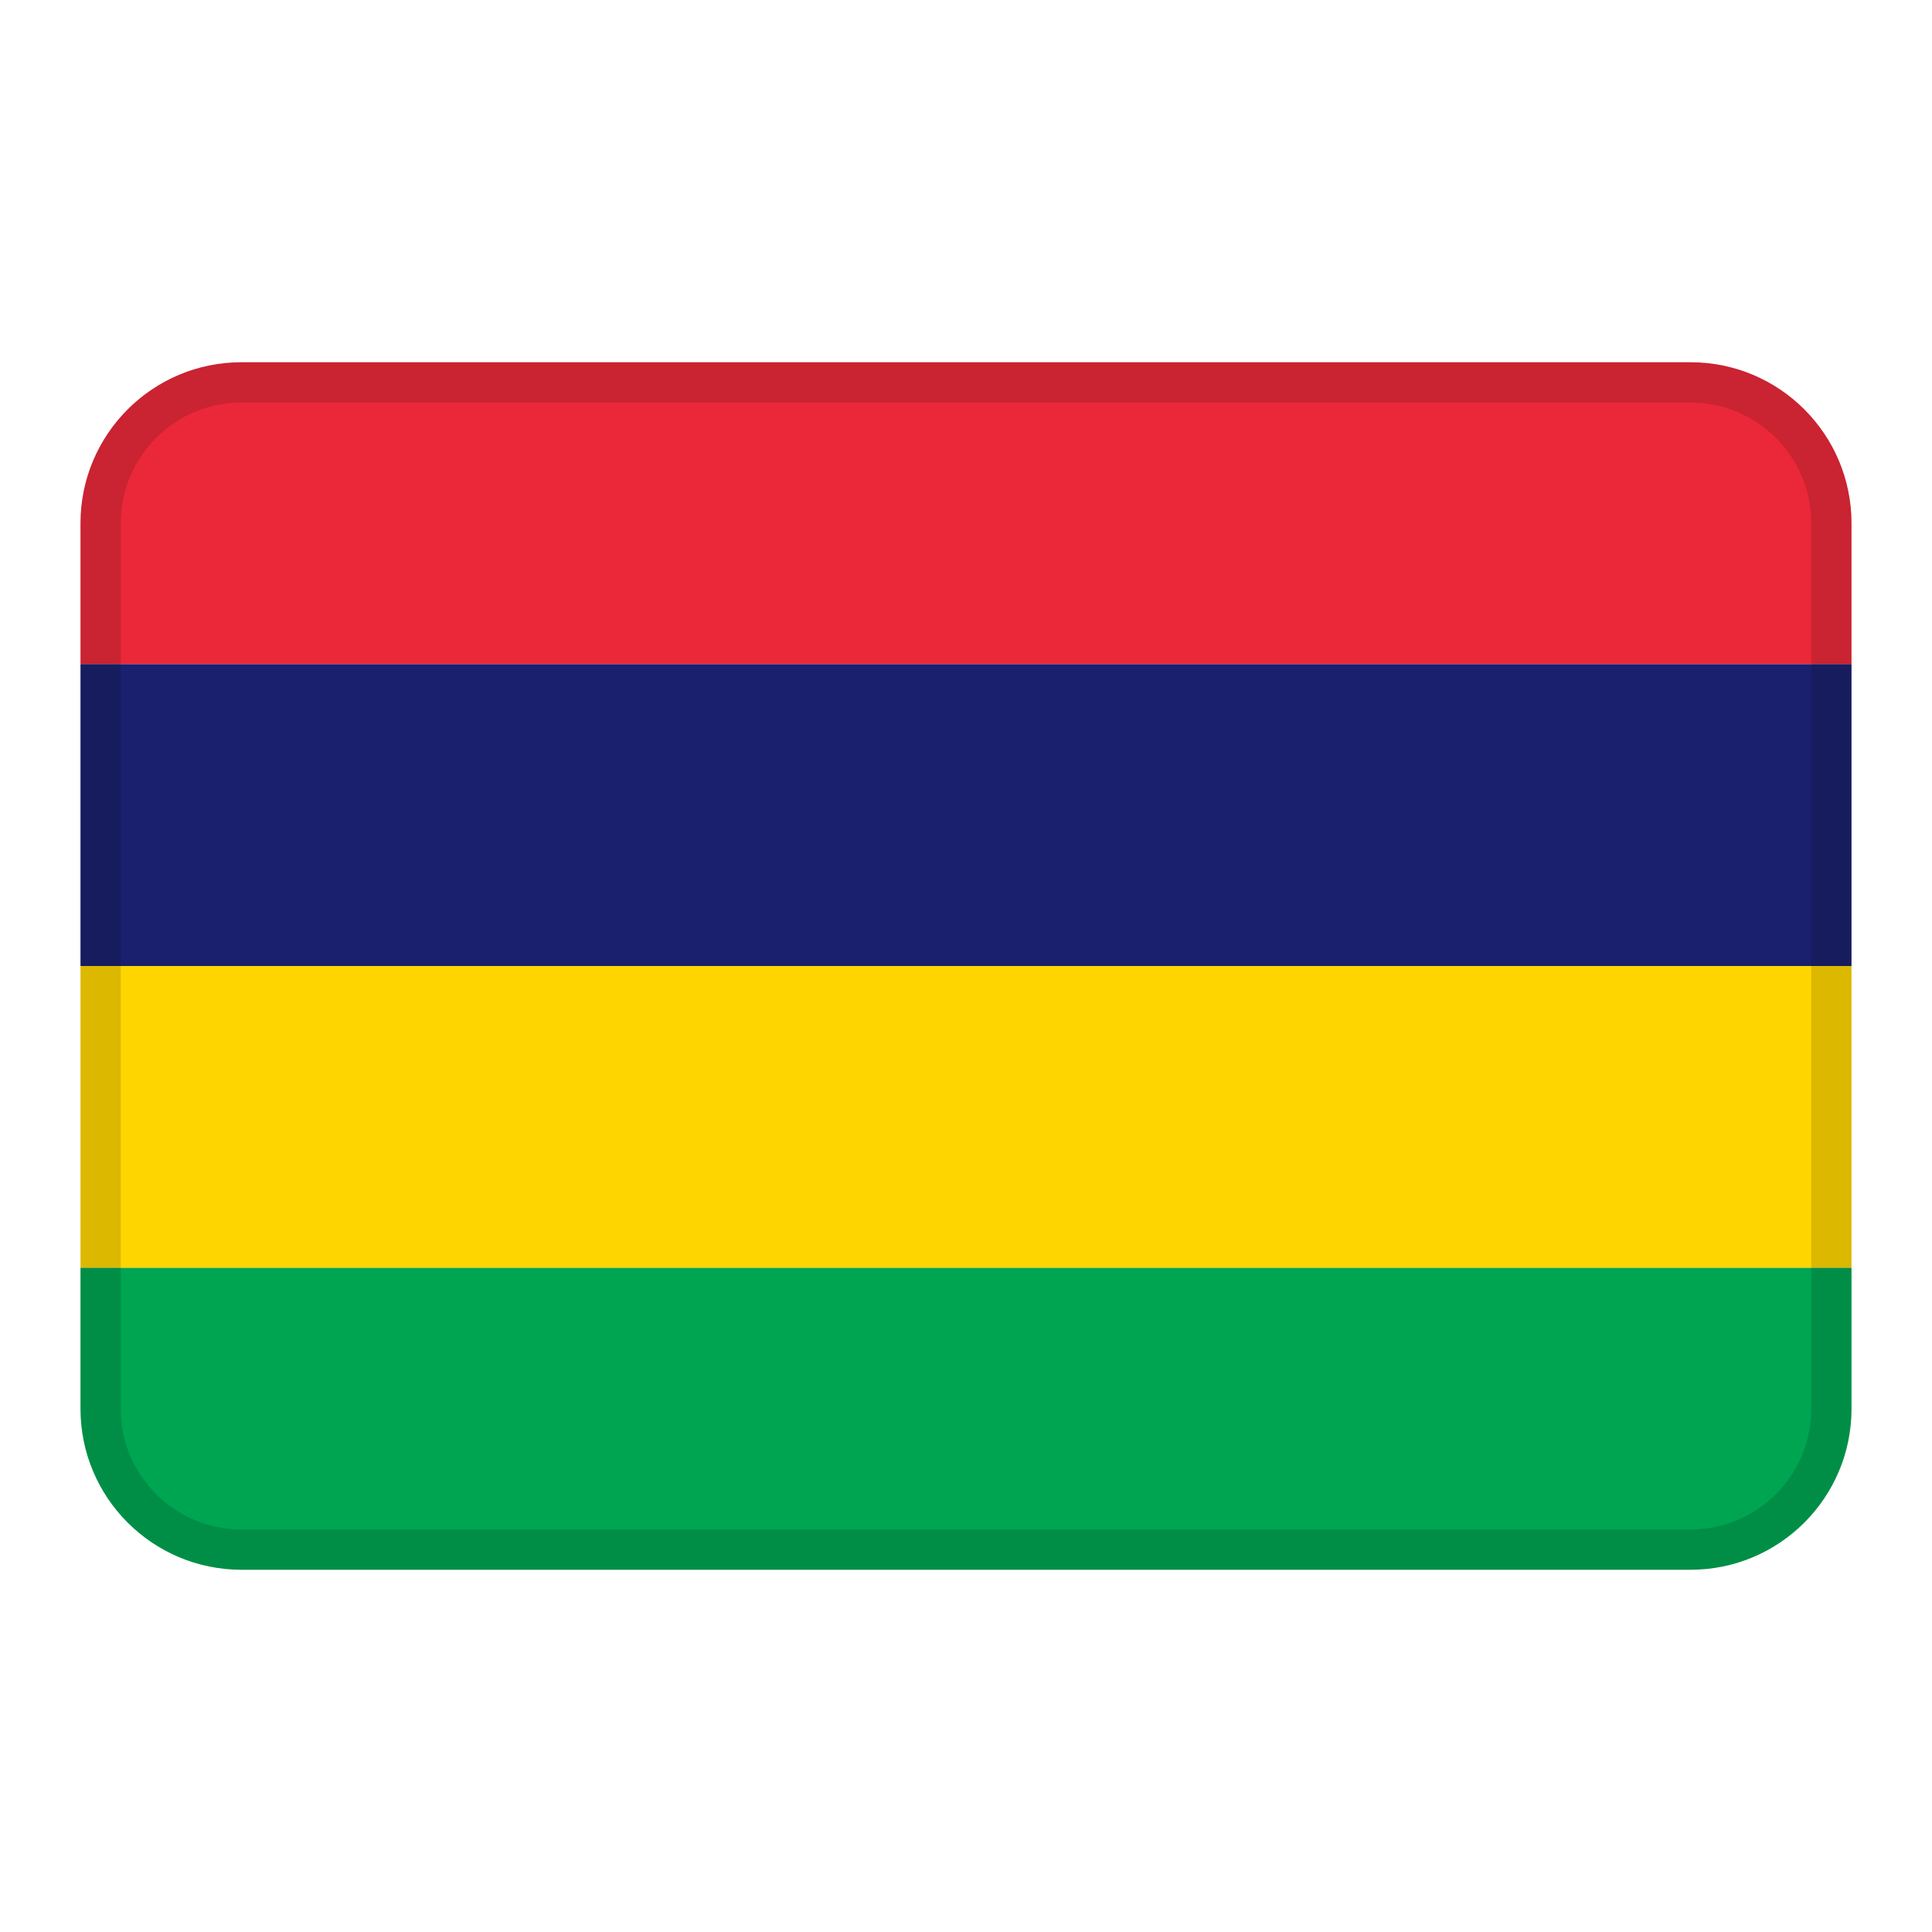
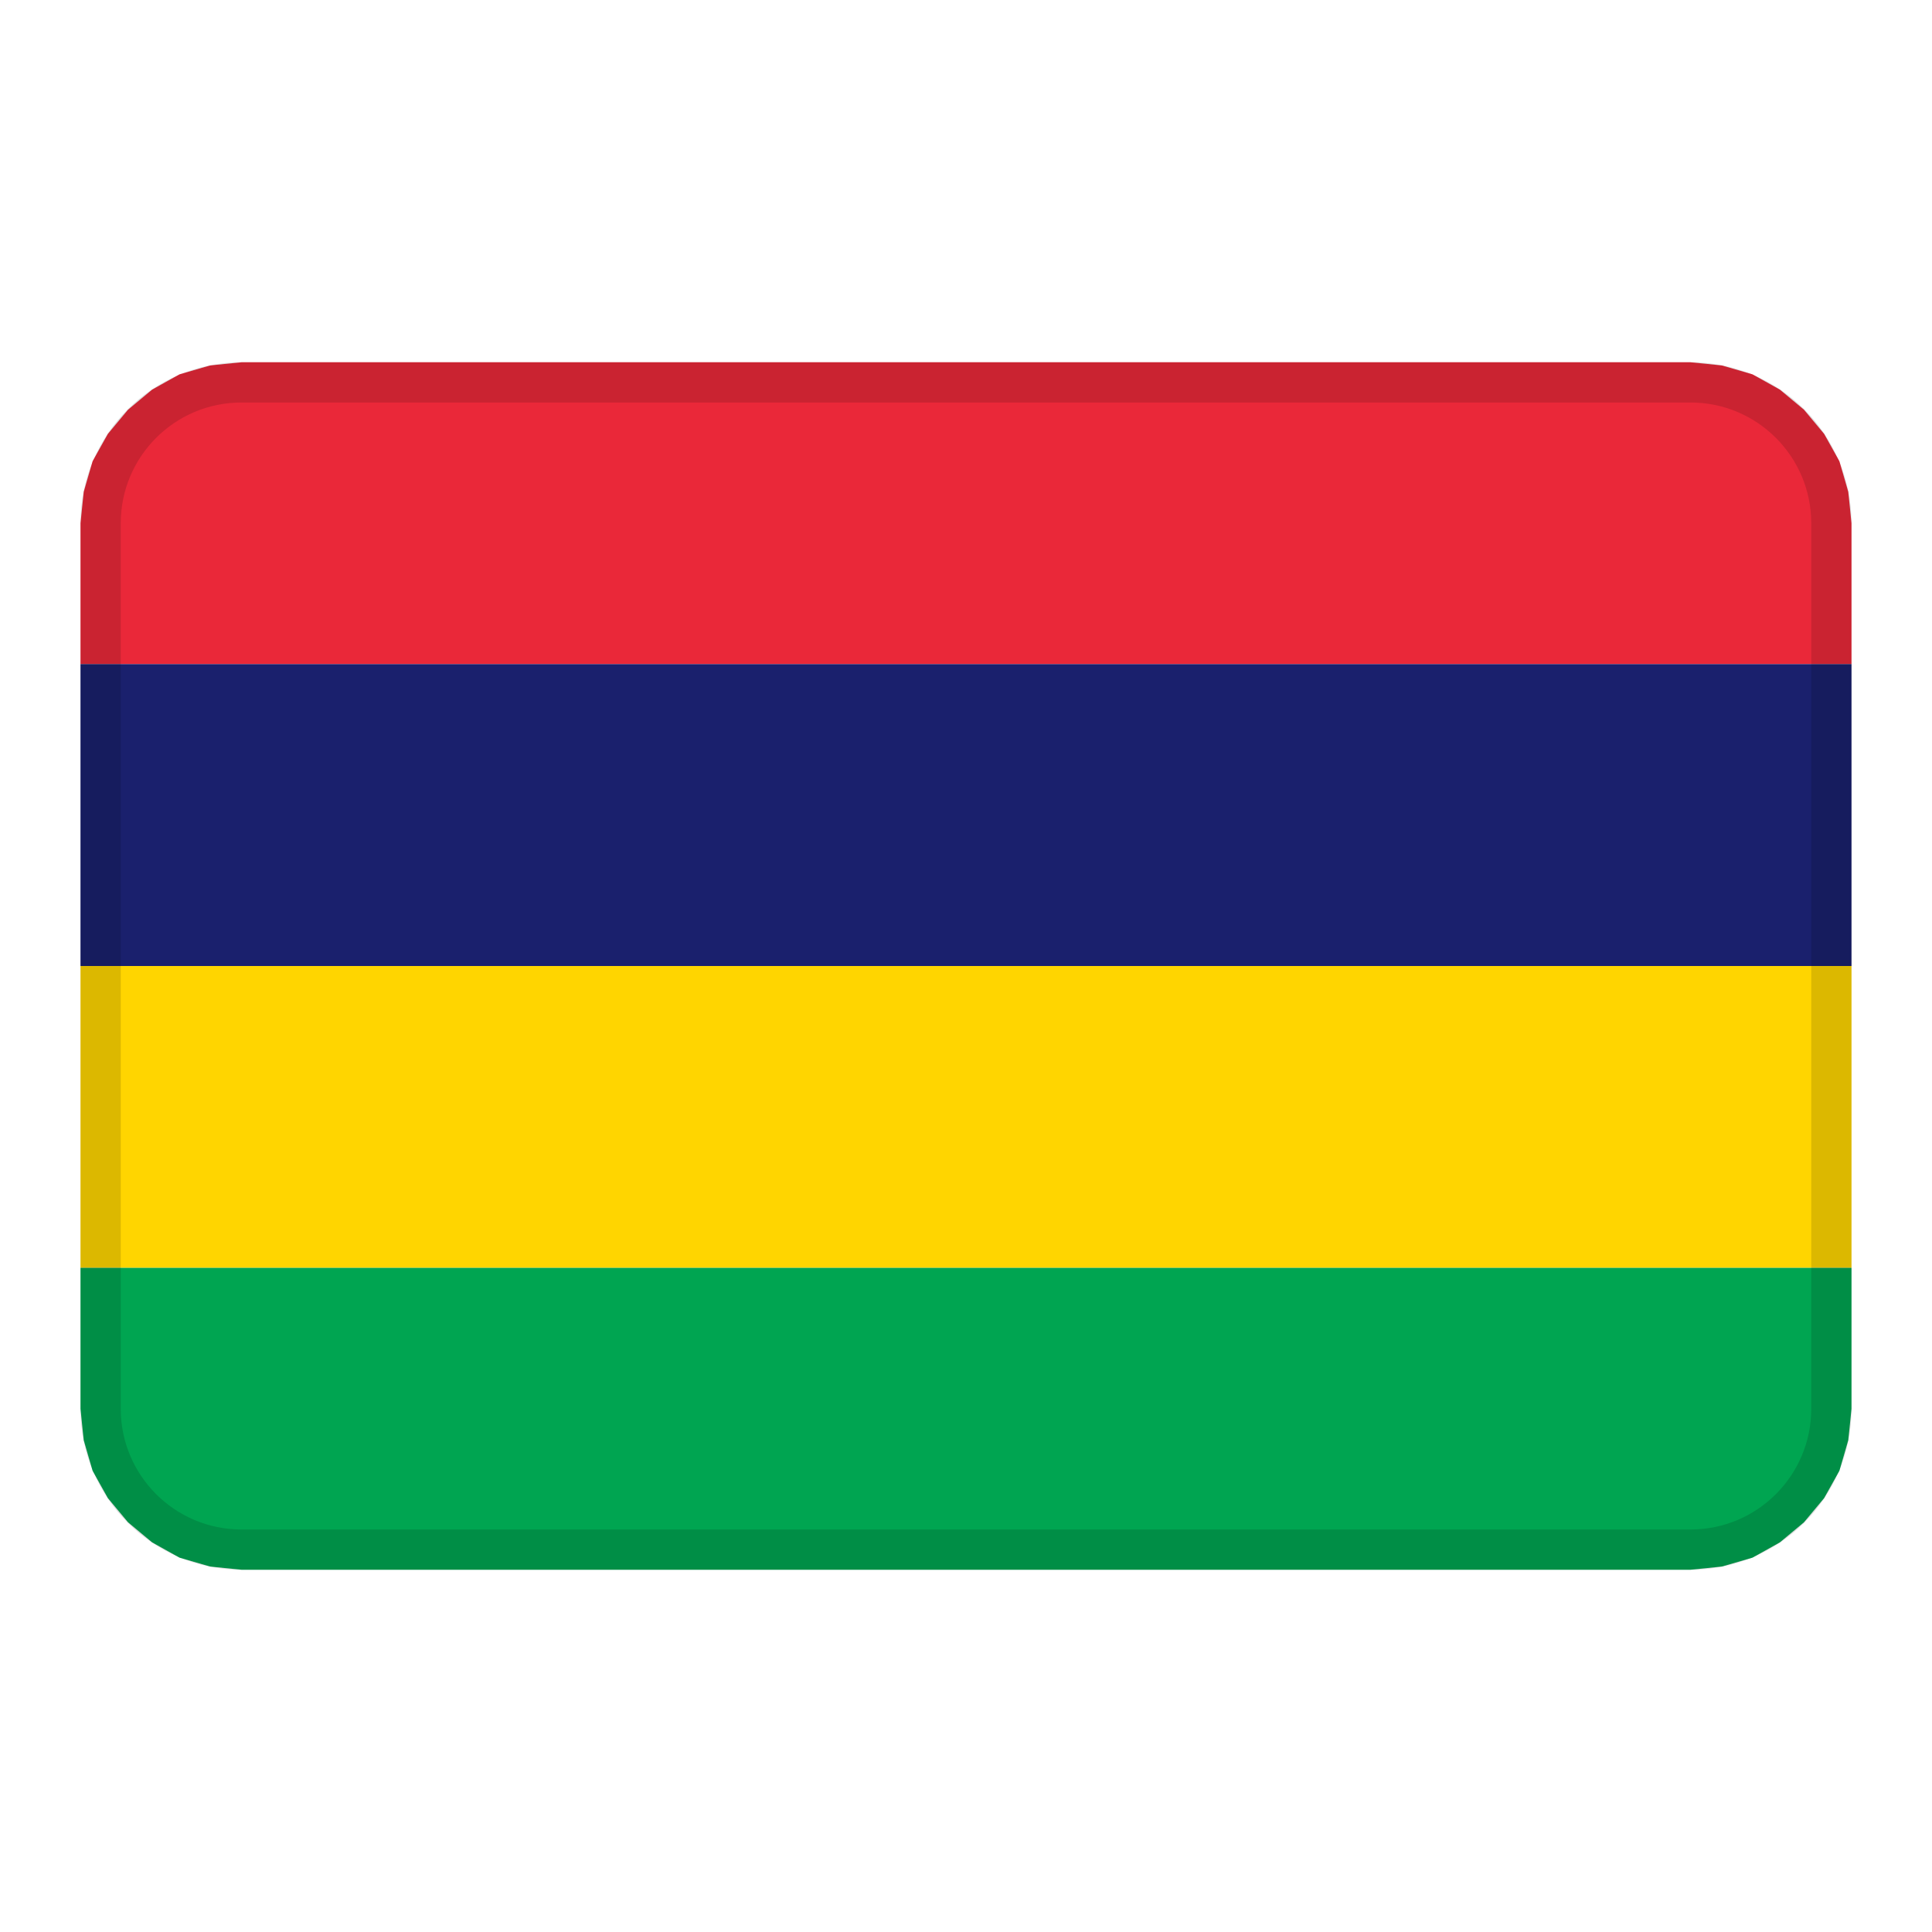
<svg xmlns="http://www.w3.org/2000/svg" width="24" height="24" viewBox="0 0 24 24" fill="none" stroke="currentColor" stroke-width="1.75" stroke-linecap="round" stroke-linejoin="round" class="afroicon afroicon-drapeau-maurice">
-   <clipPath id="afc-mu">
-     <rect x="1" y="4.5" width="22" height="15" rx="2" />
-   </clipPath>
-   <g clip-path="url(#afc-mu)" stroke="none">
-     <rect x="1" y="4.5" width="22" height="3.75" fill="#EA2839" />
-     <rect x="1" y="8.25" width="22" height="3.75" fill="#1A206D" />
-     <rect x="1" y="12" width="22" height="3.75" fill="#FFD500" />
-     <rect x="1" y="15.75" width="22" height="3.75" fill="#00A551" />
+   <g stroke="none" stroke-linecap="butt">
+     <path d="M3 4.5L21 4.5L21.39 4.54L21.77 4.65L22.11 4.84L22.41 5.09L22.66 5.39L22.85 5.73L22.96 6.11L23 6.5L23 8.25L1 8.25L1 6.5L1.04 6.11L1.15 5.73L1.34 5.39L1.59 5.09L1.89 4.84L2.23 4.65L2.61 4.54Z" fill="#EA2839" />
+     <path d="M1 8.25L23 8.25L23 12L1 12Z" fill="#1A206D" />
+     <path d="M1 12L23 12L23 15.75L1 15.75Z" fill="#FFD500" />
+     <path d="M1 15.75L23 15.75L23 17.5L22.96 17.89L22.85 18.27L22.66 18.61L22.41 18.91L22.11 19.16L21.77 19.35L21.39 19.46L21 19.5L3 19.5L2.61 19.46L2.23 19.35L1.89 19.16L1.59 18.91L1.34 18.61L1.15 18.27L1.04 17.89L1 17.5Z" fill="#00A551" />
  </g>
  <rect x="1.25" y="4.75" width="21.5" height="14.5" rx="1.75" fill="none" stroke="#000000" stroke-opacity=".14" stroke-width=".5" />
</svg>
